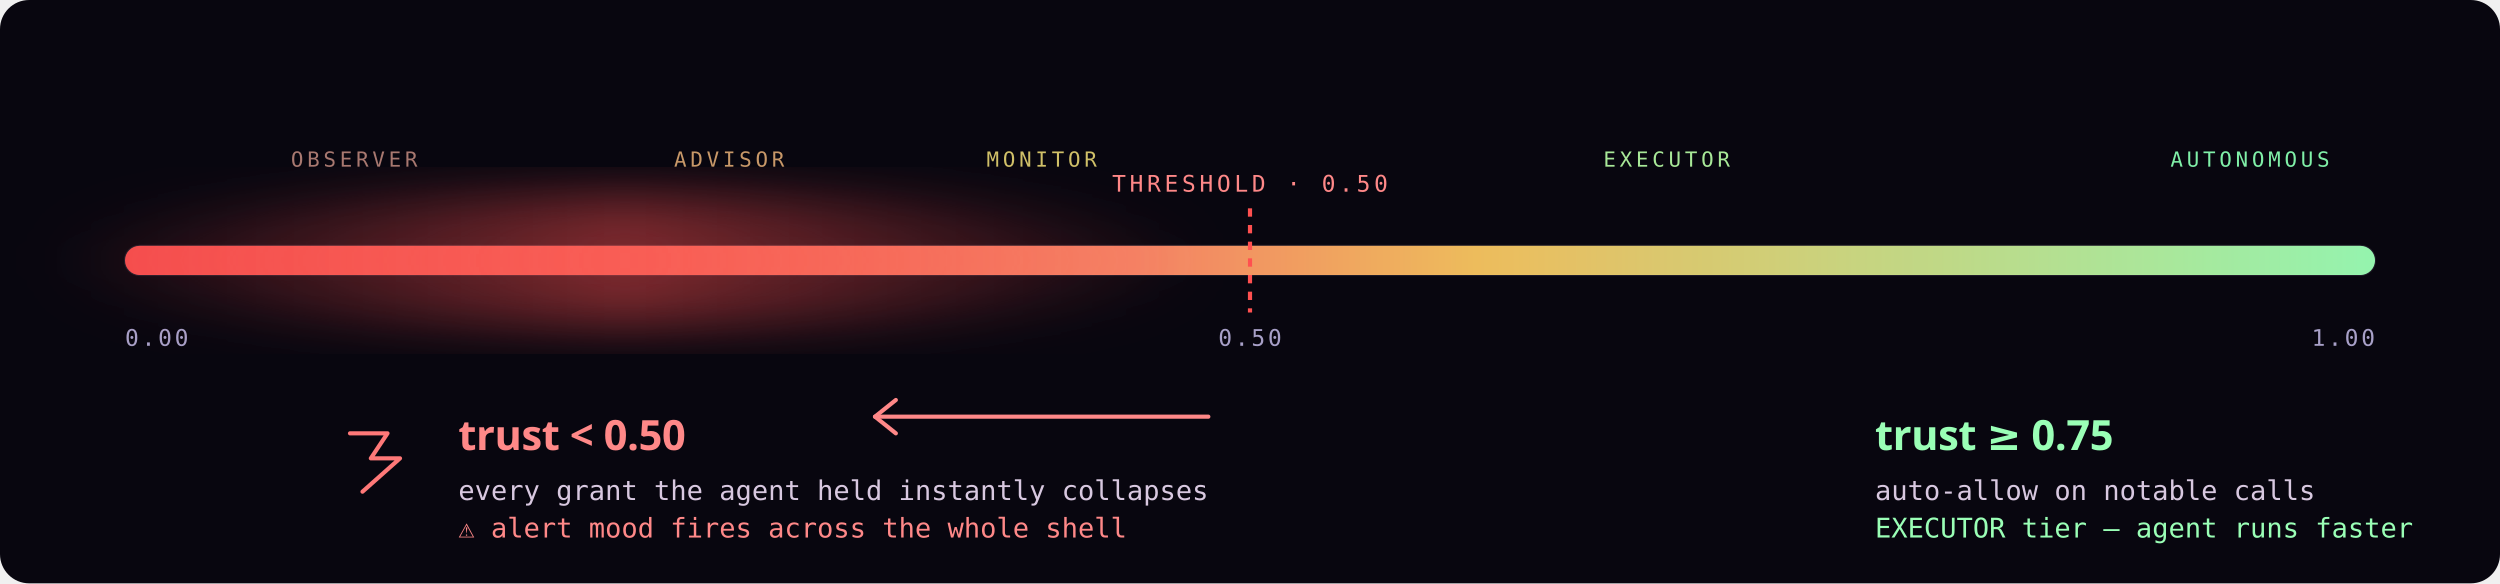
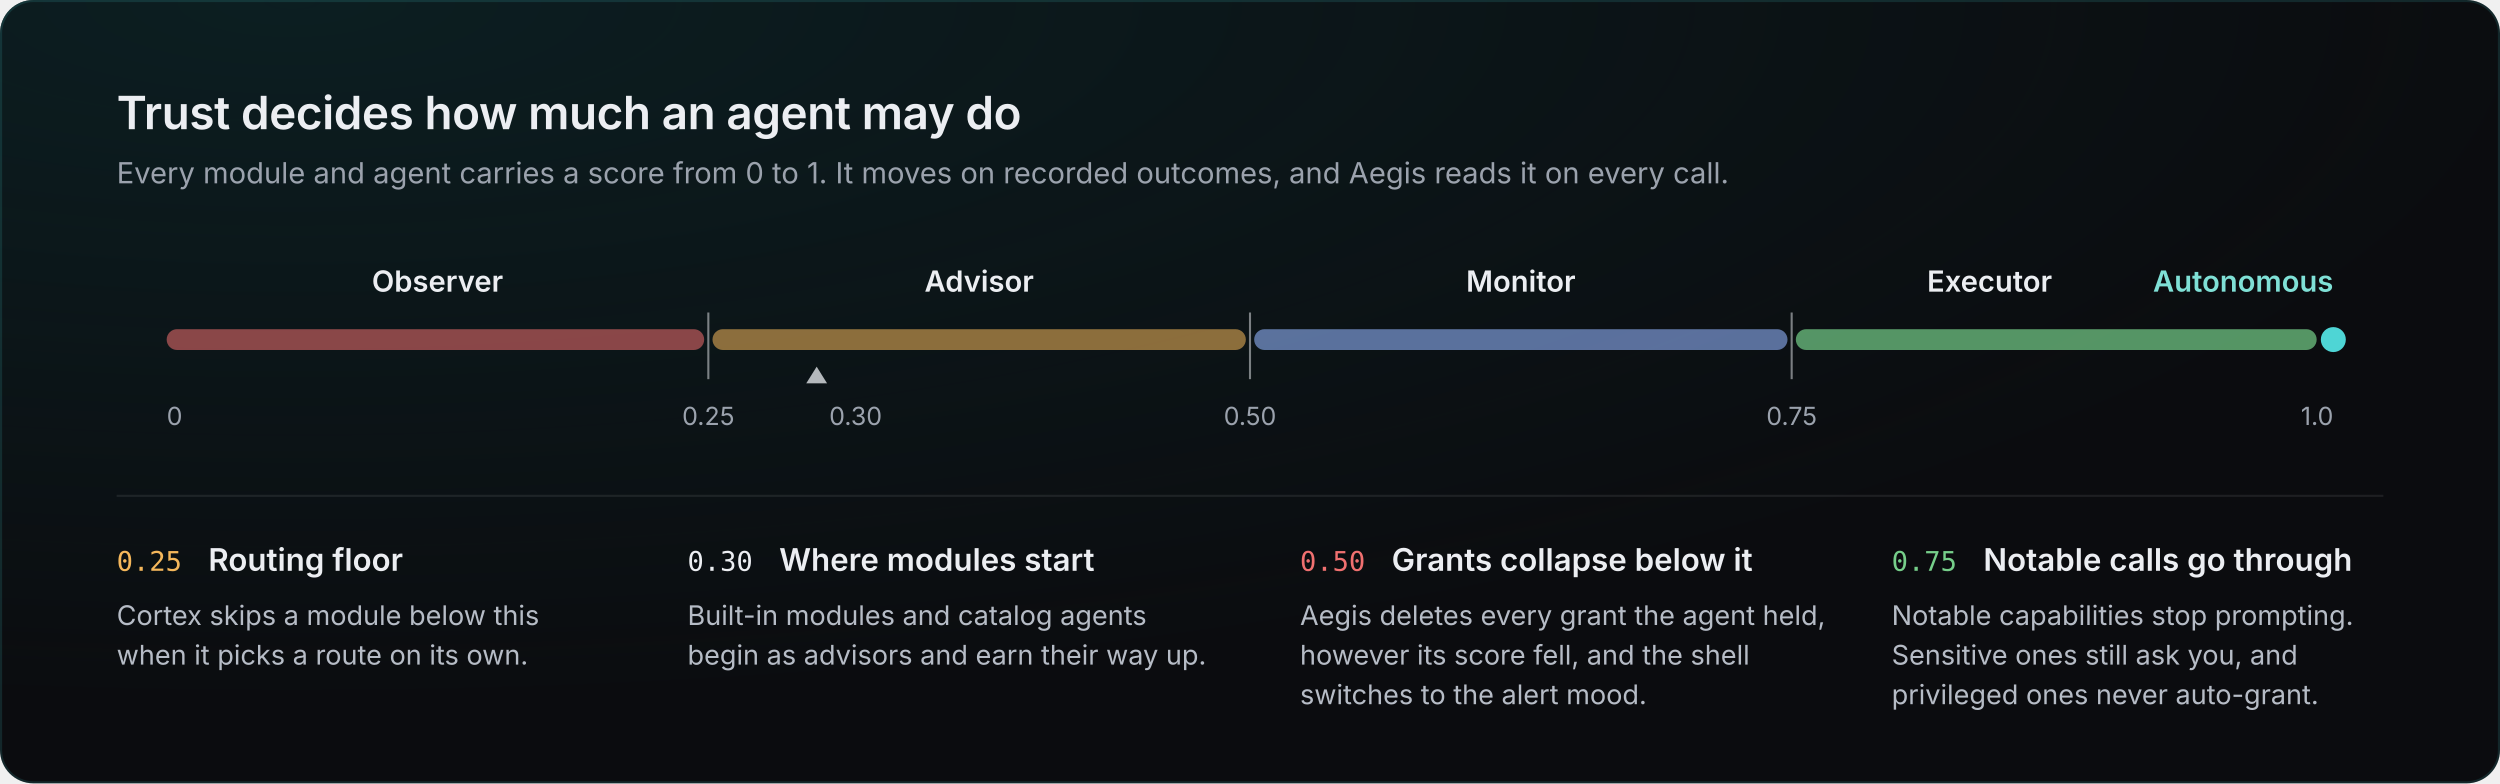
- <svg xmlns="http://www.w3.org/2000/svg" viewBox="0 0 1200 280" role="img" aria-label="Trust collapse — at trust below 0.50 every grant the agent held instantly collapses and the alert mood fires.">
+ <svg xmlns="http://www.w3.org/2000/svg" viewBox="0 0 1200 376" role="img" aria-labelledby="t d">
  <defs>
-     <linearGradient id="trust-meter" x1="0%" y1="0%" x2="100%" y2="0%">
-       <stop offset="0%" stop-color="#ff5050" />
-       <stop offset="45%" stop-color="#ff8868" />
-       <stop offset="60%" stop-color="#f8c460" />
-       <stop offset="100%" stop-color="#9affb6" />
-     </linearGradient>
-     <linearGradient id="alert-glow" x1="0%" y1="0%" x2="100%" y2="0%">
-       <stop offset="0%" stop-color="rgba(255,80,80,0.0)" />
-       <stop offset="50%" stop-color="rgba(255,80,80,0.85)" />
-       <stop offset="100%" stop-color="rgba(255,80,80,0.0)" />
-     </linearGradient>
-     <filter id="alert-blur" x="-20%" y="-20%" width="140%" height="140%">
-       <feGaussianBlur stdDeviation="12" />
-     </filter>
+     <radialGradient id="field" cx="0.12" cy="0" r="0.9">
+       <stop offset="0" stop-color="#0d2d30" stop-opacity="0.55" />
+       <stop offset="1" stop-color="#0d2d30" stop-opacity="0" />
+     </radialGradient>
  </defs>
-   <rect width="1200" height="280" fill="#08060f" rx="14" />
-   <rect x="60" y="118" width="1080" height="14" rx="7" fill="rgba(232,222,252,0.06)" stroke="rgba(232,222,252,0.10)" />
-   <rect x="60" y="118" width="1080" height="14" rx="7" fill="url(#trust-meter)" opacity="0.95" />
-   <line x1="600" y1="100" x2="600" y2="150" stroke="#ff5050" stroke-width="2" stroke-dasharray="4 4" />
-   <text x="600" y="92" text-anchor="middle" font-family="ui-monospace,'JetBrains Mono',monospace" font-size="11" letter-spacing="0.16em" fill="#ff8888">THRESHOLD · 0.50</text>
-   <g font-family="ui-monospace,'JetBrains Mono',monospace" font-size="11" letter-spacing="0.12em" fill="#a8a0c8">
-     <text x="60" y="166" text-anchor="start">0.00</text>
-     <text x="600" y="166" text-anchor="middle">0.50</text>
-     <text x="1140" y="166" text-anchor="end">1.00</text>
+   <style>
+     text { font-family: -apple-system, BlinkMacSystemFont, "SF Pro Text", "Segoe UI", Inter, Roboto, "Helvetica Neue", Arial, sans-serif; }
+     .num { font-family: ui-monospace, "SF Mono", SFMono-Regular, Menlo, Consolas, monospace; }
+     .h1 { font-size: 22px; font-weight: 600; fill: #eceef2; letter-spacing: -0.2px; }
+     .sub { font-size: 14px; fill: #9ba2ad; }
+     .tier { font-size: 14px; font-weight: 600; fill: #eceef2; }
+     .tick { font-size: 12px; fill: #9ba2ad; }
+     .h3 { font-size: 15px; font-weight: 600; fill: #eceef2; }
+     .body { font-size: 13px; fill: #b6bcc6; }
+   </style>
+   <rect width="1200" height="376" rx="16" fill="#0b0c0f" />
+   <rect width="1200" height="376" rx="16" fill="url(#field)" />
+   <rect x="0.5" y="0.5" width="1199" height="375" rx="15.5" fill="none" stroke="#4ed5d5" stroke-opacity="0.14" />
+   <text x="56" y="62" class="h1">Trust decides how much an agent may do</text>
+   <text x="56" y="88" class="sub">Every module and agent carries a score from 0 to 1. It moves on recorded outcomes, and Aegis reads it on every call.</text>
+   <text x="210" y="140" class="tier" text-anchor="middle">Observer</text>
+   <text x="470" y="140" class="tier" text-anchor="middle">Advisor</text>
+   <text x="730" y="140" class="tier" text-anchor="middle">Monitor</text>
+   <text x="955" y="140" class="tier" text-anchor="middle">Executor</text>
+   <text x="1120" y="140" class="tier" text-anchor="end" style="fill:#7fe0d6">Autonomous</text>
+   <rect x="80" y="158" width="258" height="10" rx="5" fill="#f17070" fill-opacity="0.55" />
+   <rect x="342" y="158" width="256" height="10" rx="5" fill="#f5b75b" fill-opacity="0.55" />
+   <rect x="602" y="158" width="256" height="10" rx="5" fill="#8fb0f8" fill-opacity="0.6" />
+   <rect x="862" y="158" width="250" height="10" rx="5" fill="#76cf8a" fill-opacity="0.7" />
+   <circle cx="1120" cy="163" r="6" fill="#4ed5d5" />
+   <g stroke="#eceef2" stroke-opacity="0.5" stroke-width="1">
+     <line x1="340" y1="150" x2="340" y2="182" />
+     <line x1="600" y1="150" x2="600" y2="182" />
+     <line x1="860" y1="150" x2="860" y2="182" />
  </g>
-   <g font-family="ui-monospace,'JetBrains Mono',monospace" font-size="10" letter-spacing="0.18em" text-anchor="middle">
-     <text x="170" y="80" fill="#a87870">OBSERVER</text>
-     <text x="350" y="80" fill="#c89868">ADVISOR</text>
-     <text x="500" y="80" fill="#d0c068">MONITOR</text>
-     <text x="800" y="80" fill="#a8e898">EXECUTOR</text>
-     <text x="1080" y="80" fill="#80f0a8">AUTONOMOUS</text>
+   <path d="M392 176 l-5 8 h10 z" fill="#eceef2" fill-opacity="0.75" />
+   <g class="num tick">
+     <text x="80" y="204">0</text>
+     <text x="340" y="204" text-anchor="middle">0.25</text>
+     <text x="398" y="204" text-anchor="start">0.30</text>
+     <text x="600" y="204" text-anchor="middle">0.50</text>
+     <text x="860" y="204" text-anchor="middle">0.75</text>
+     <text x="1120" y="204" text-anchor="end">1.0</text>
  </g>
-   <ellipse cx="300" cy="125" rx="280" ry="32" fill="url(#alert-glow)" filter="url(#alert-blur)" opacity="0.55" />
-   <g font-family="ui-sans-serif,system-ui,sans-serif" text-anchor="middle">
-     <g transform="translate(180 220)" fill="none" stroke="#ff7878" stroke-width="2" stroke-linecap="round" stroke-linejoin="round">
-       <path d="M-12 -12 L 6 -12 L -2 0 L 12 0 L -6 16" />
-     </g>
-     <text x="220" y="216" text-anchor="start" font-size="20" font-weight="700" fill="#ff8888" letter-spacing="-0.2px">trust &lt; 0.50</text>
-     <text x="220" y="240" text-anchor="start" font-family="ui-monospace,'JetBrains Mono',monospace" font-size="13" fill="#d8c8e0">
-       every grant the agent held instantly collapses
-     </text>
-     <text x="220" y="258" text-anchor="start" font-family="ui-monospace,'JetBrains Mono',monospace" font-size="13" fill="#ff8888">
-       ⚠  alert mood fires across the whole shell
-     </text>
+   <line x1="56" y1="238" x2="1144" y2="238" stroke="#ffffff" stroke-opacity="0.08" />
+   <g transform="translate(56 274)">
+     <text class="num" x="0" y="0" font-size="13" fill="#f5b75b">0.25</text>
+     <text class="h3" x="44" y="0">Routing floor</text>
+     <text class="body" x="0" y="26">Cortex skips a module below this</text>
+     <text class="body" x="0" y="45">when it picks a route on its own.</text>
  </g>
-   <g transform="translate(900 200)" font-family="ui-sans-serif,system-ui,sans-serif">
-     <text x="0" y="16" font-size="20" font-weight="700" fill="#9affb6" letter-spacing="-0.2px">trust ≥ 0.75</text>
-     <text x="0" y="40" font-family="ui-monospace,'JetBrains Mono',monospace" font-size="13" fill="#d8c8e0">auto-allow on notable calls</text>
-     <text x="0" y="58" font-family="ui-monospace,'JetBrains Mono',monospace" font-size="13" fill="#9affb6">EXECUTOR tier — agent runs faster</text>
+   <g transform="translate(330 274)">
+     <text class="num" x="0" y="0" font-size="13" fill="#eceef2">0.30</text>
+     <text class="h3" x="44" y="0">Where modules start</text>
+     <text class="body" x="0" y="26">Built-in modules and catalog agents</text>
+     <text class="body" x="0" y="45">begin as advisors and earn their way up.</text>
  </g>
-   <g transform="translate(580 200)" stroke="#ff8888" stroke-width="2" fill="none" stroke-linecap="round" stroke-linejoin="round">
-     <path d="M0 0 L -160 0" />
-     <path d="M-150 -8 L -160 0 L -150 8" />
+   <g transform="translate(624 274)">
+     <text class="num" x="0" y="0" font-size="13" fill="#f17070">0.50</text>
+     <text class="h3" x="44" y="0">Grants collapse below it</text>
+     <text class="body" x="0" y="26">Aegis deletes every grant the agent held,</text>
+     <text class="body" x="0" y="45">however its score fell, and the shell</text>
+     <text class="body" x="0" y="64">switches to the alert mood.</text>
+   </g>
+   <g transform="translate(908 274)">
+     <text class="num" x="0" y="0" font-size="13" fill="#76cf8a">0.75</text>
+     <text class="h3" x="44" y="0">Notable calls go through</text>
+     <text class="body" x="0" y="26">Notable capabilities stop prompting.</text>
+     <text class="body" x="0" y="45">Sensitive ones still ask you, and</text>
+     <text class="body" x="0" y="64">privileged ones never auto-grant.</text>
  </g>
</svg>
